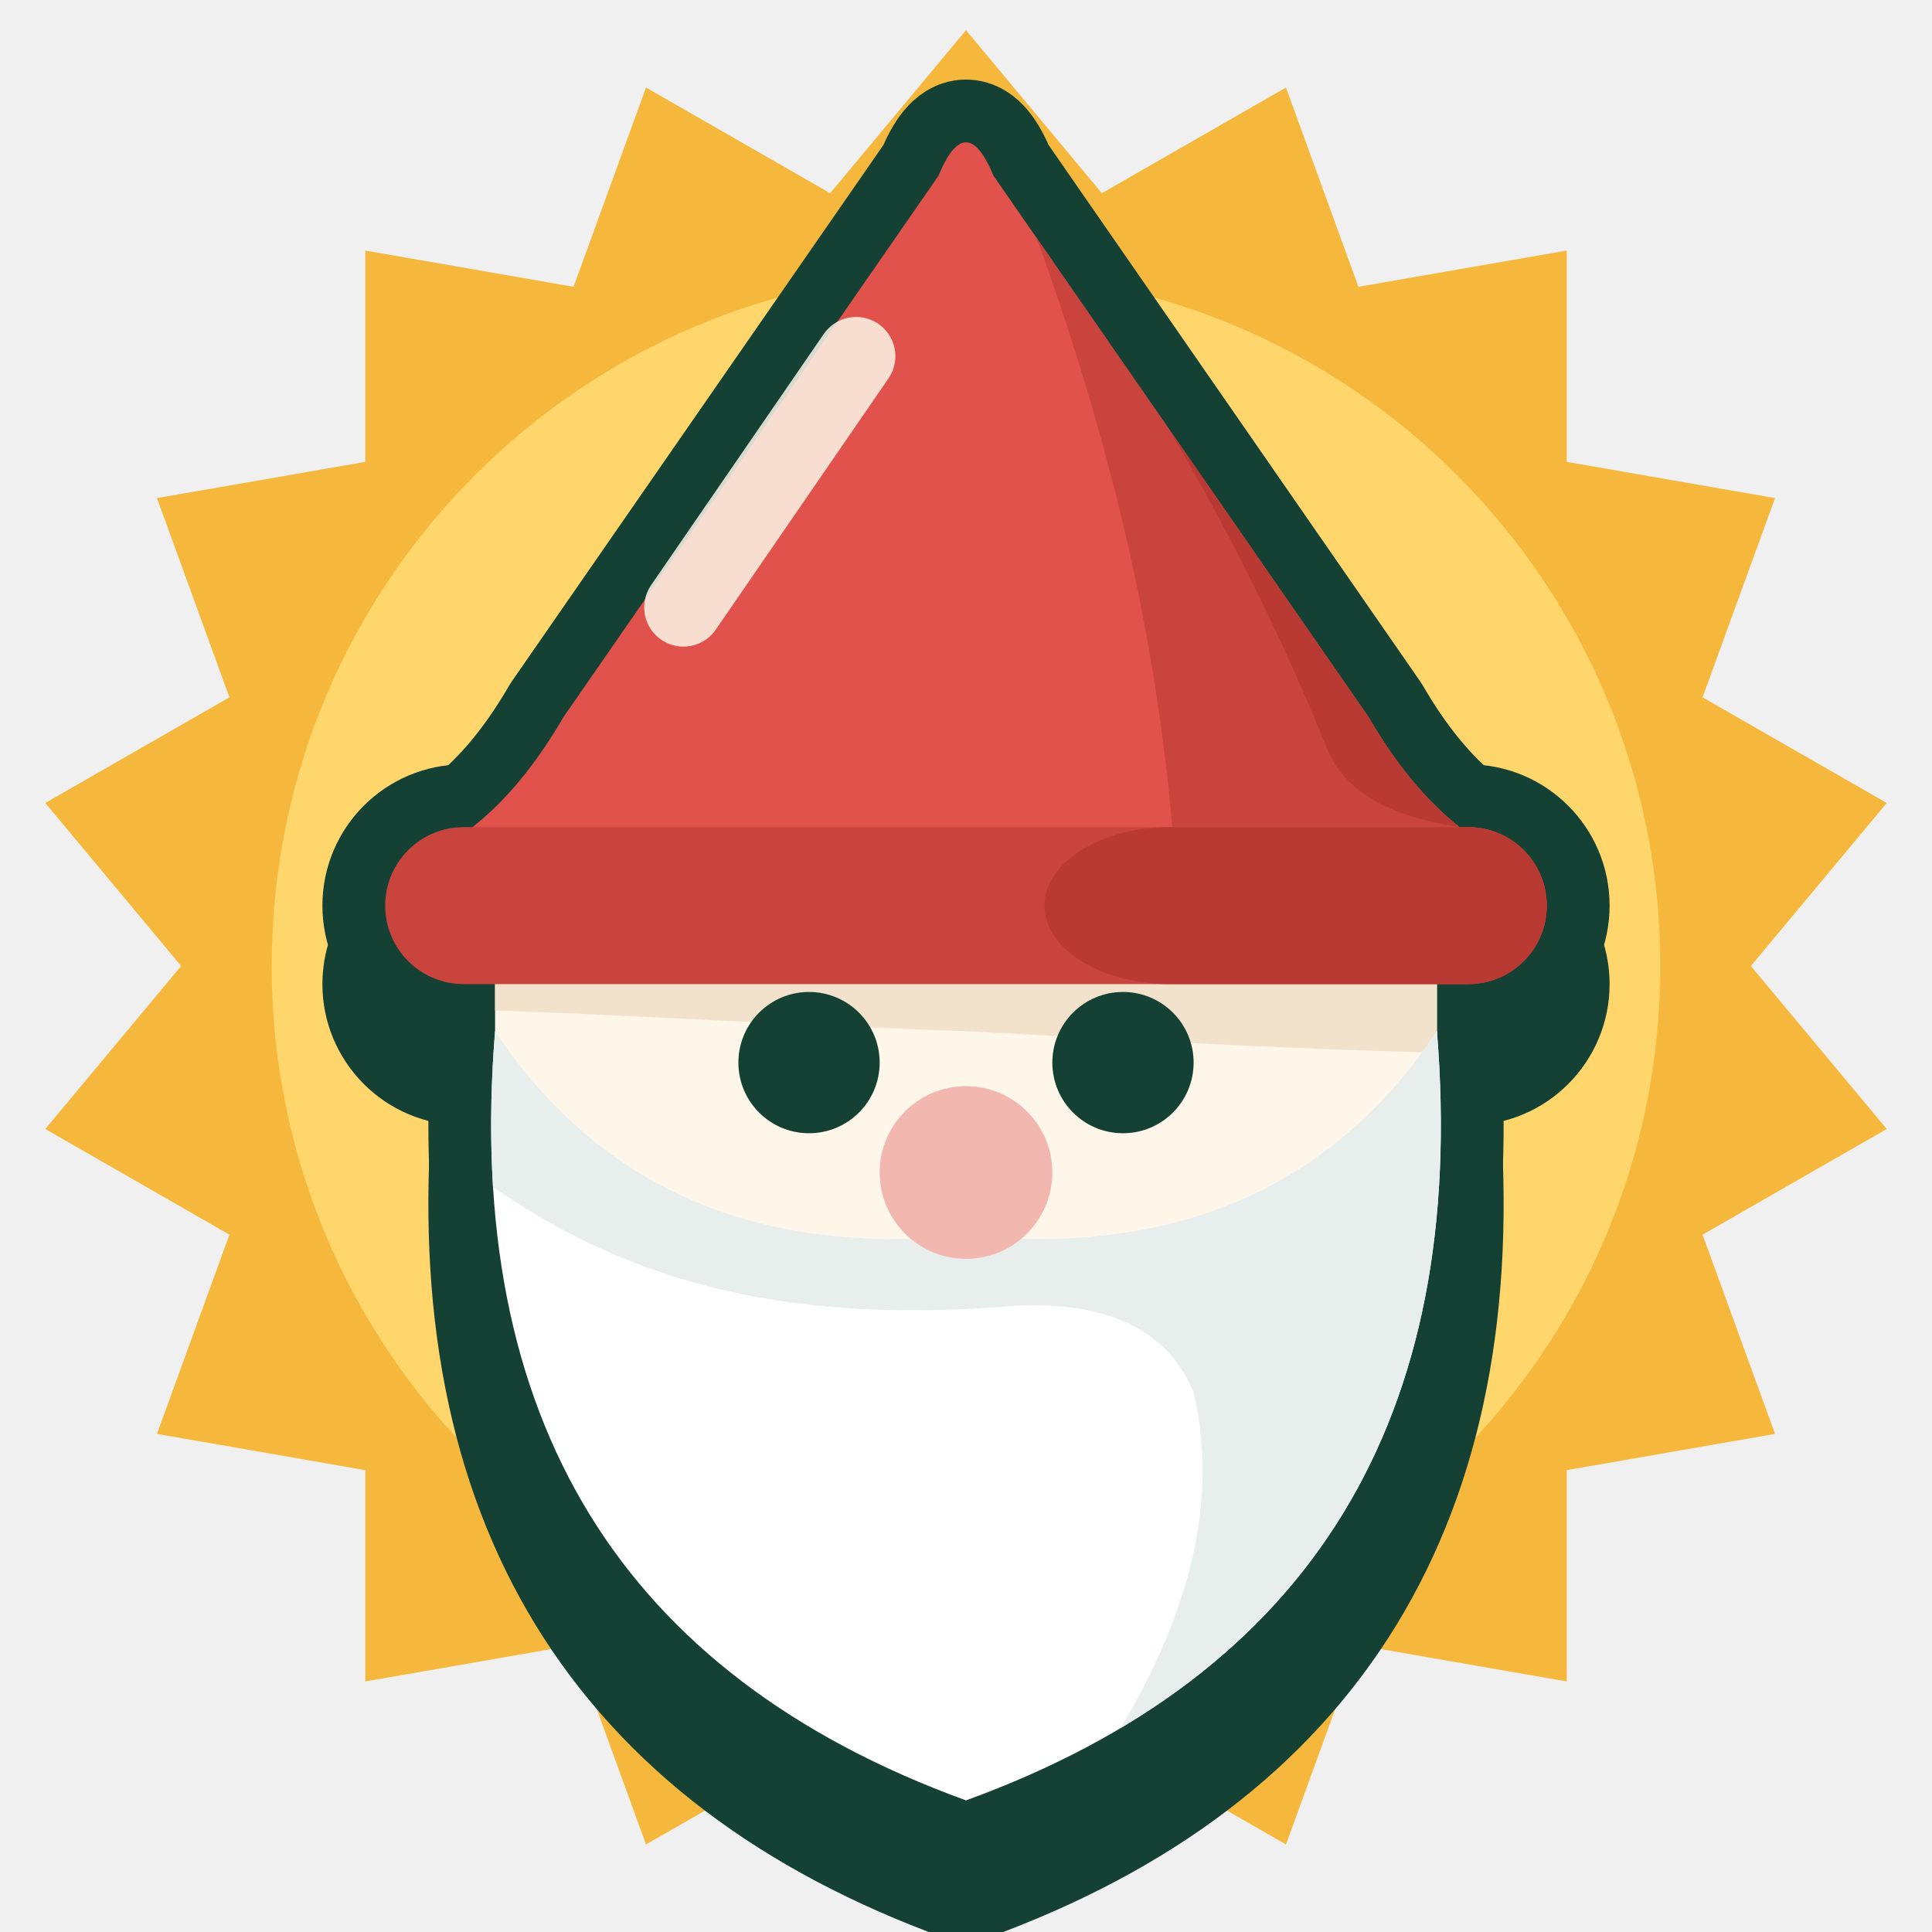
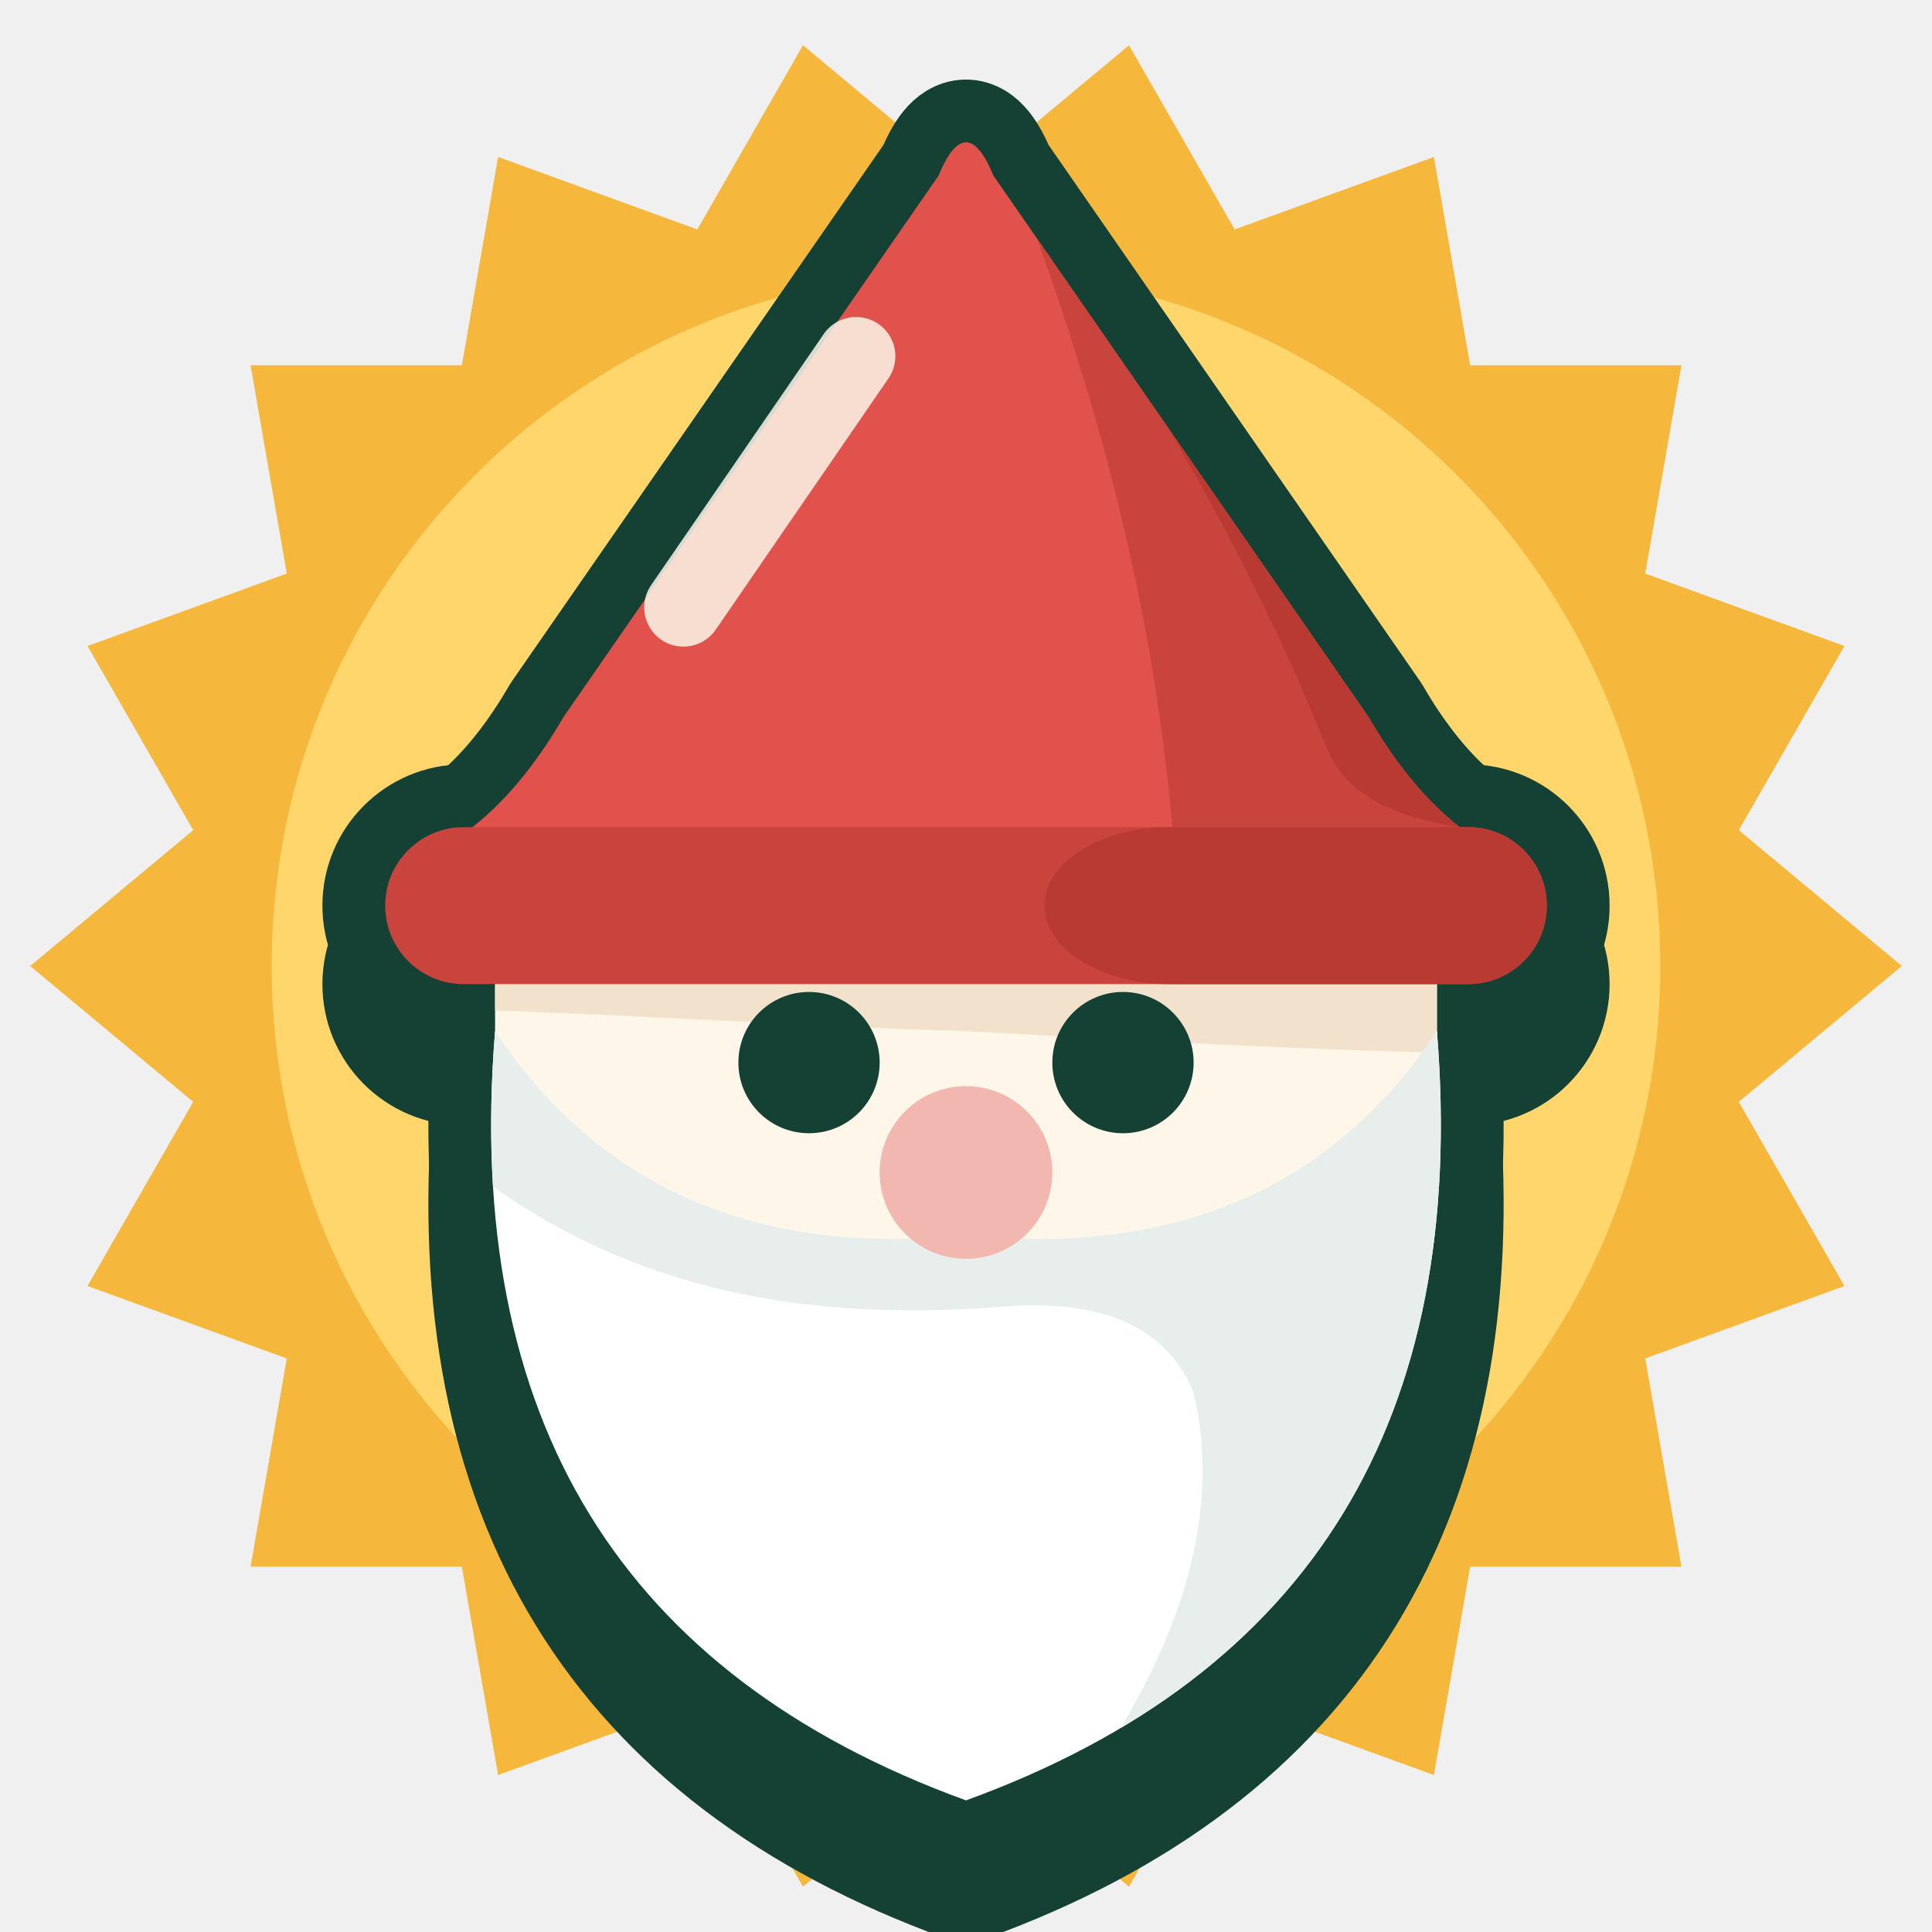
<svg xmlns="http://www.w3.org/2000/svg" xmlns:xlink="http://www.w3.org/1999/xlink" viewBox="0 0 64 64" width="256" height="256">
  <defs>
    <g id="gnome">
      <rect id="face" x="40" y="100" width="120" height="44" rx="6" />
      <path id="beard" d="M 40 116 Q 34 190 100 214 Q 166 190 160 116 Q 140 146 100 142 Q 60 146 40 116 Z" />
      <path id="hat" d="M 28 95 Q 40 91 48.7 76 L 96.5 7 Q 100 -1.5 103.5 7 L 151.3 76 Q 160 91 172 95 Z" />
      <rect id="brim" x="26" y="90" width="148" height="20" rx="10" />
    </g>
    <clipPath id="clip-hat">
      <use href="#hat" xlink:href="#hat" />
    </clipPath>
    <clipPath id="clip-brim">
      <use href="#brim" xlink:href="#brim" />
    </clipPath>
    <clipPath id="clip-face">
      <use href="#face" xlink:href="#face" />
    </clipPath>
    <clipPath id="clip-beard">
      <use href="#beard" xlink:href="#beard" />
    </clipPath>
  </defs>
-   <polygon points="32.0,1.0 36.5,6.4 42.6,2.9 45.0,9.5 51.9,8.3 51.9,15.3 58.8,16.5 56.4,23.1 62.5,26.6 58.0,32.0 62.5,37.4 56.4,40.9 58.8,47.5 51.9,48.7 51.9,55.7 45.0,54.5 42.6,61.1 36.5,57.6 32.0,63.0 27.5,57.6 21.4,61.1 19.0,54.5 12.1,55.7 12.1,48.7 5.2,47.5 7.6,40.9 1.5,37.4 6.0,32.0 1.5,26.6 7.6,23.1 5.2,16.5 12.1,15.3 12.1,8.3 19.0,9.5 21.4,2.9 27.5,6.4" fill="#f5b83d" />
+   <polygon points="32.0,6.0 37.4,1.5 40.9,7.6 47.5,5.2 48.7,12.1 55.7,12.1 54.5,19.0 61.1,21.4 57.6,27.5 63.0,32.0 57.6,36.5 61.1,42.6 54.5,45.0 55.7,51.9 48.7,51.9 47.5,58.8 40.9,56.4 37.4,62.5 32.0,58.0 26.6,62.5 23.1,56.4 16.5,58.8 15.3,51.9 8.3,51.9 9.5,45.0 2.9,42.6 6.4,36.5 1.0,32.0 6.4,27.5 2.9,21.4 9.5,19.0 8.3,12.1 15.3,12.1 16.5,5.2 23.1,7.6 26.6,1.5" fill="#f5b83d" />
  <circle cx="32" cy="32" r="23" fill="#ffd66b" />
  <g transform="translate(6 4) scale(0.26)">
    <use href="#gnome" xlink:href="#gnome" y="10" fill="#144134" stroke="#144134" stroke-width="16" stroke-linejoin="round" />
    <use href="#gnome" xlink:href="#gnome" fill="#144134" stroke="#144134" stroke-width="16" stroke-linejoin="round" />
    <use href="#face" xlink:href="#face" fill="#fdf6e9" />
    <path d="M 20 90 H 180 V 119 C 150 119 120 117 100 116 C 70 115 45 113 20 113 Z" clip-path="url(#clip-face)" fill="#f2e2cc" />
    <use href="#beard" xlink:href="#beard" fill="#fff" />
    <path d="M 20 100 H 180 V 230 H 100 Q 136 192 129 162 Q 124 150 106 151 C 82 153 60 150 40 136 L 20 128 Z" clip-path="url(#clip-beard)" fill="#e8eeec" />
    <use href="#hat" xlink:href="#hat" fill="#e0524b" />
    <path d="M 100 -8 C 118.4 35.5 125.3 68.1 127 100 L 127 120 L 200 120 L 200 -8 Z" clip-path="url(#clip-hat)" fill="#c9443d" />
    <path d="M 101 -5 L 200 -5 L 200 120 L 172 120 L 163 90 Q 149.2 88 146 80 C 135.2 53.3 120.8 28.7 103 6 Z" clip-path="url(#clip-hat)" fill="#b83a33" />
    <use href="#brim" xlink:href="#brim" fill="#c9443d" />
    <path d="M 126 85 L 126 90 A 16 10 0 0 0 126 110 L 126 115 L 200 115 L 200 85 Z" clip-path="url(#clip-brim)" fill="#b83a33" />
    <path d="M 86 30 L 64 62" stroke="#fdf6e9" stroke-width="10" stroke-linecap="round" opacity=".85" />
    <circle cx="80" cy="120" r="9" fill="#144134" />
    <circle cx="120" cy="120" r="9" fill="#144134" />
    <circle cx="100" cy="134" r="11" fill="#f2b8b0" />
  </g>
</svg>
